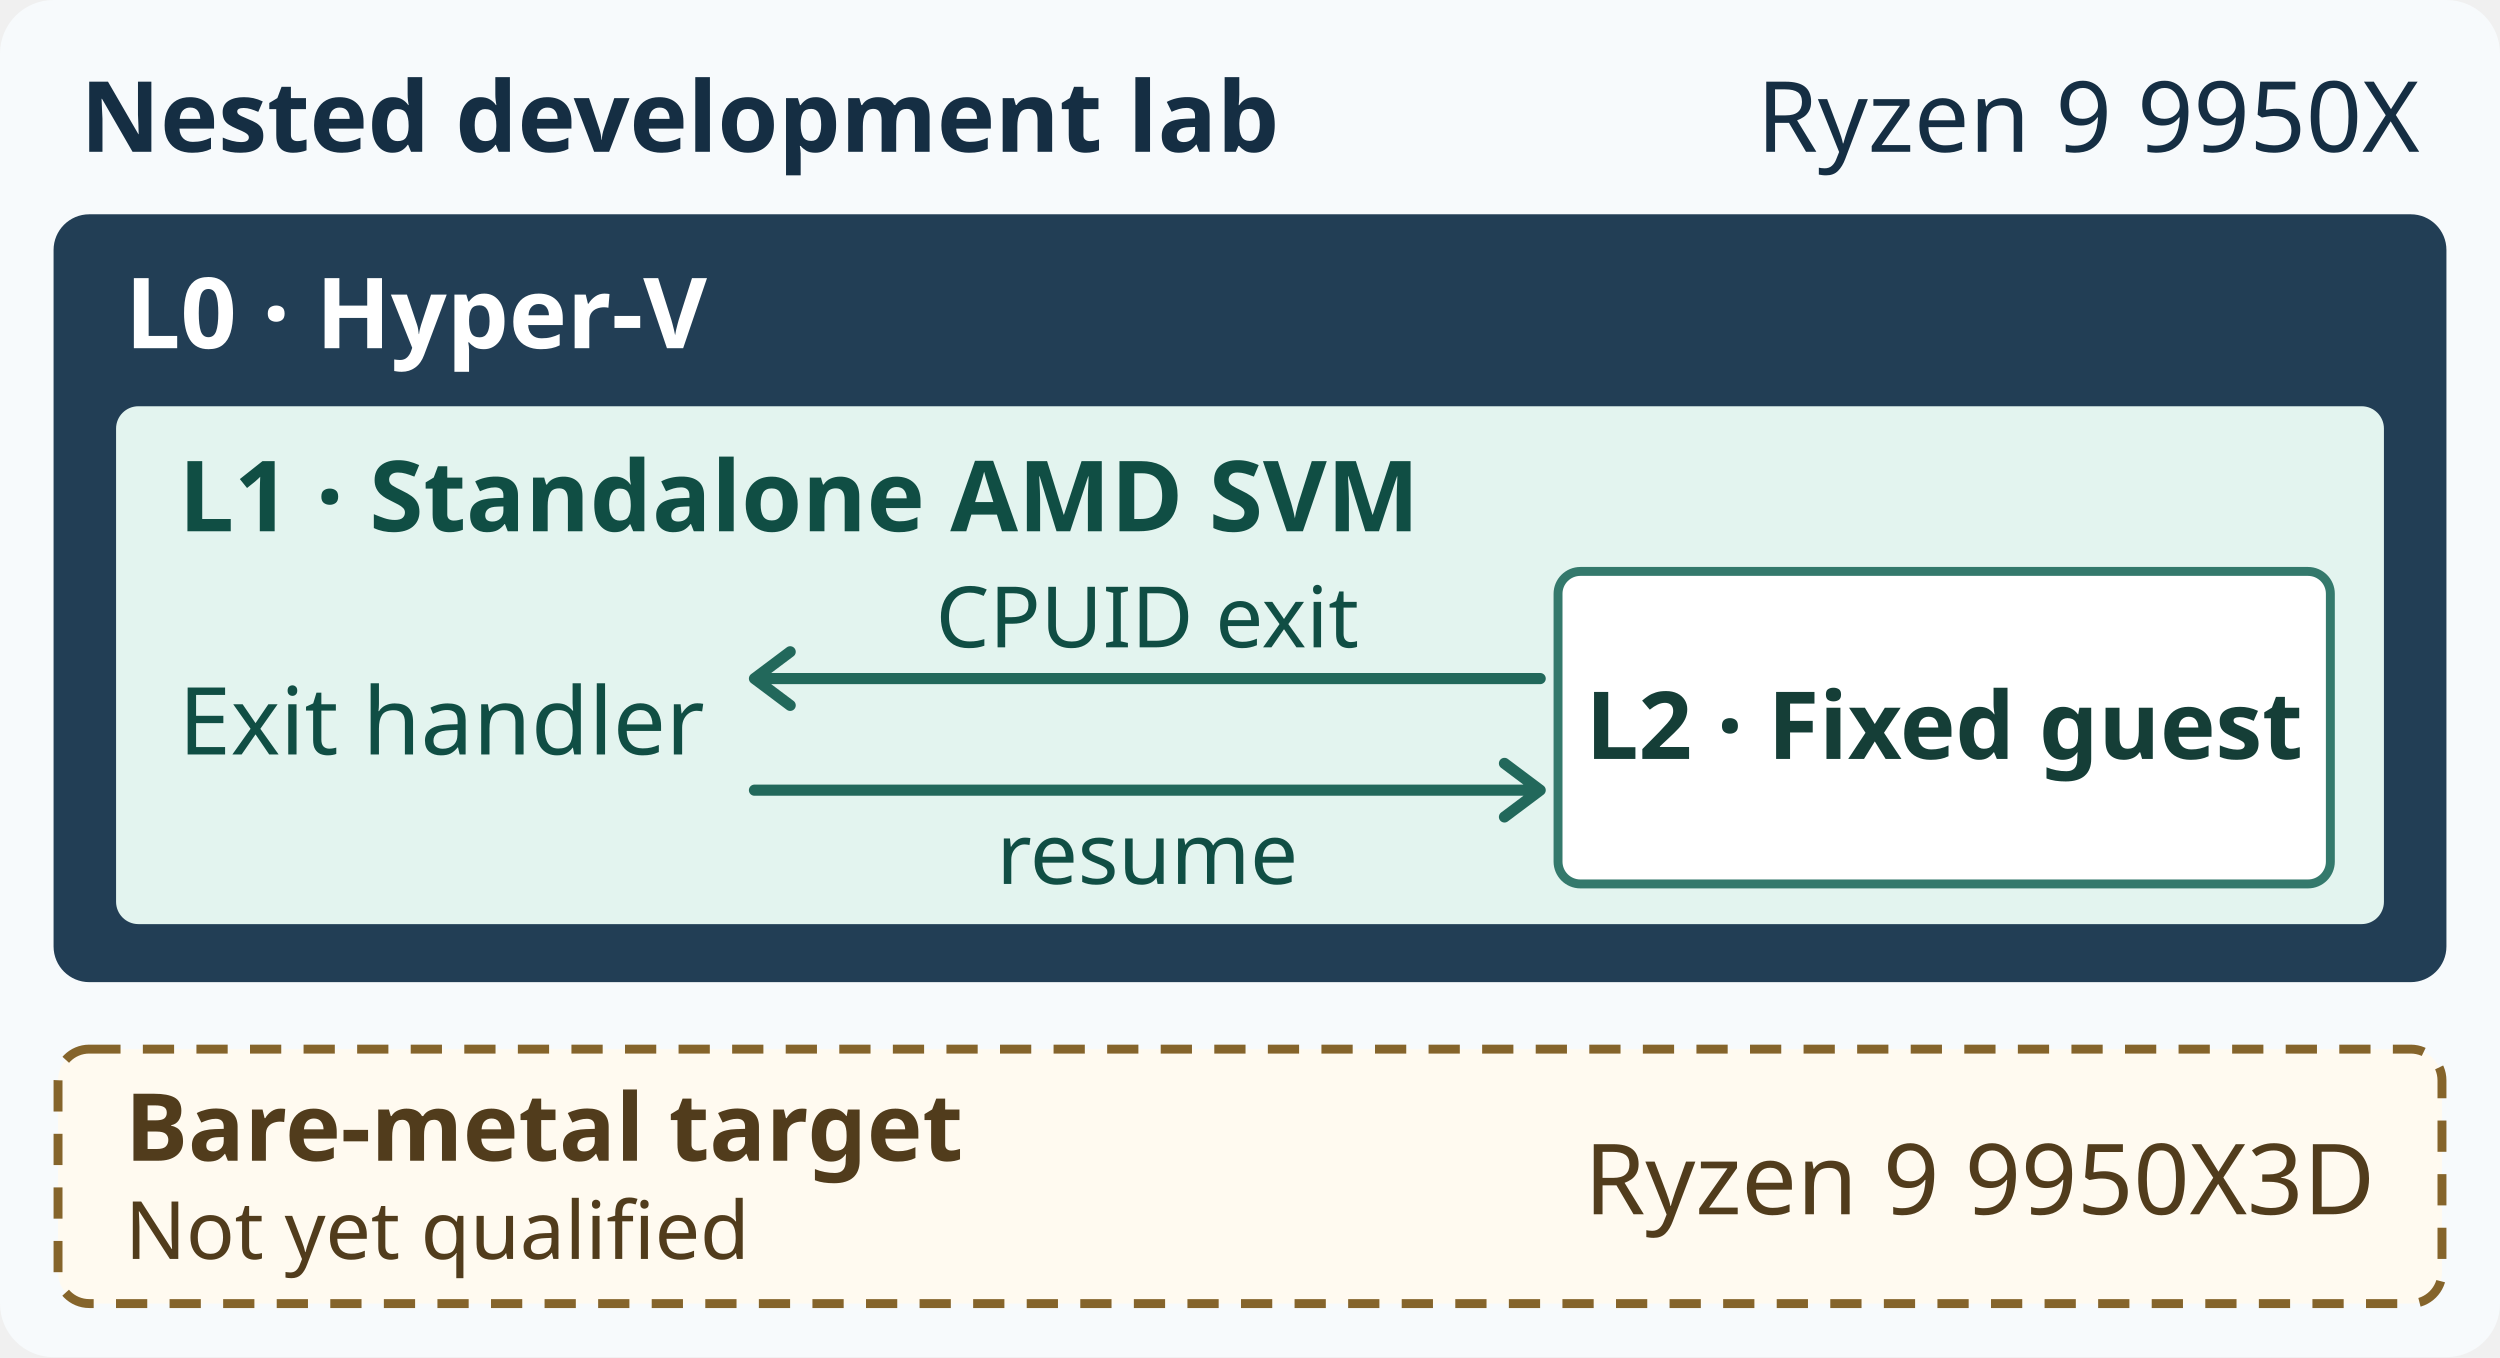
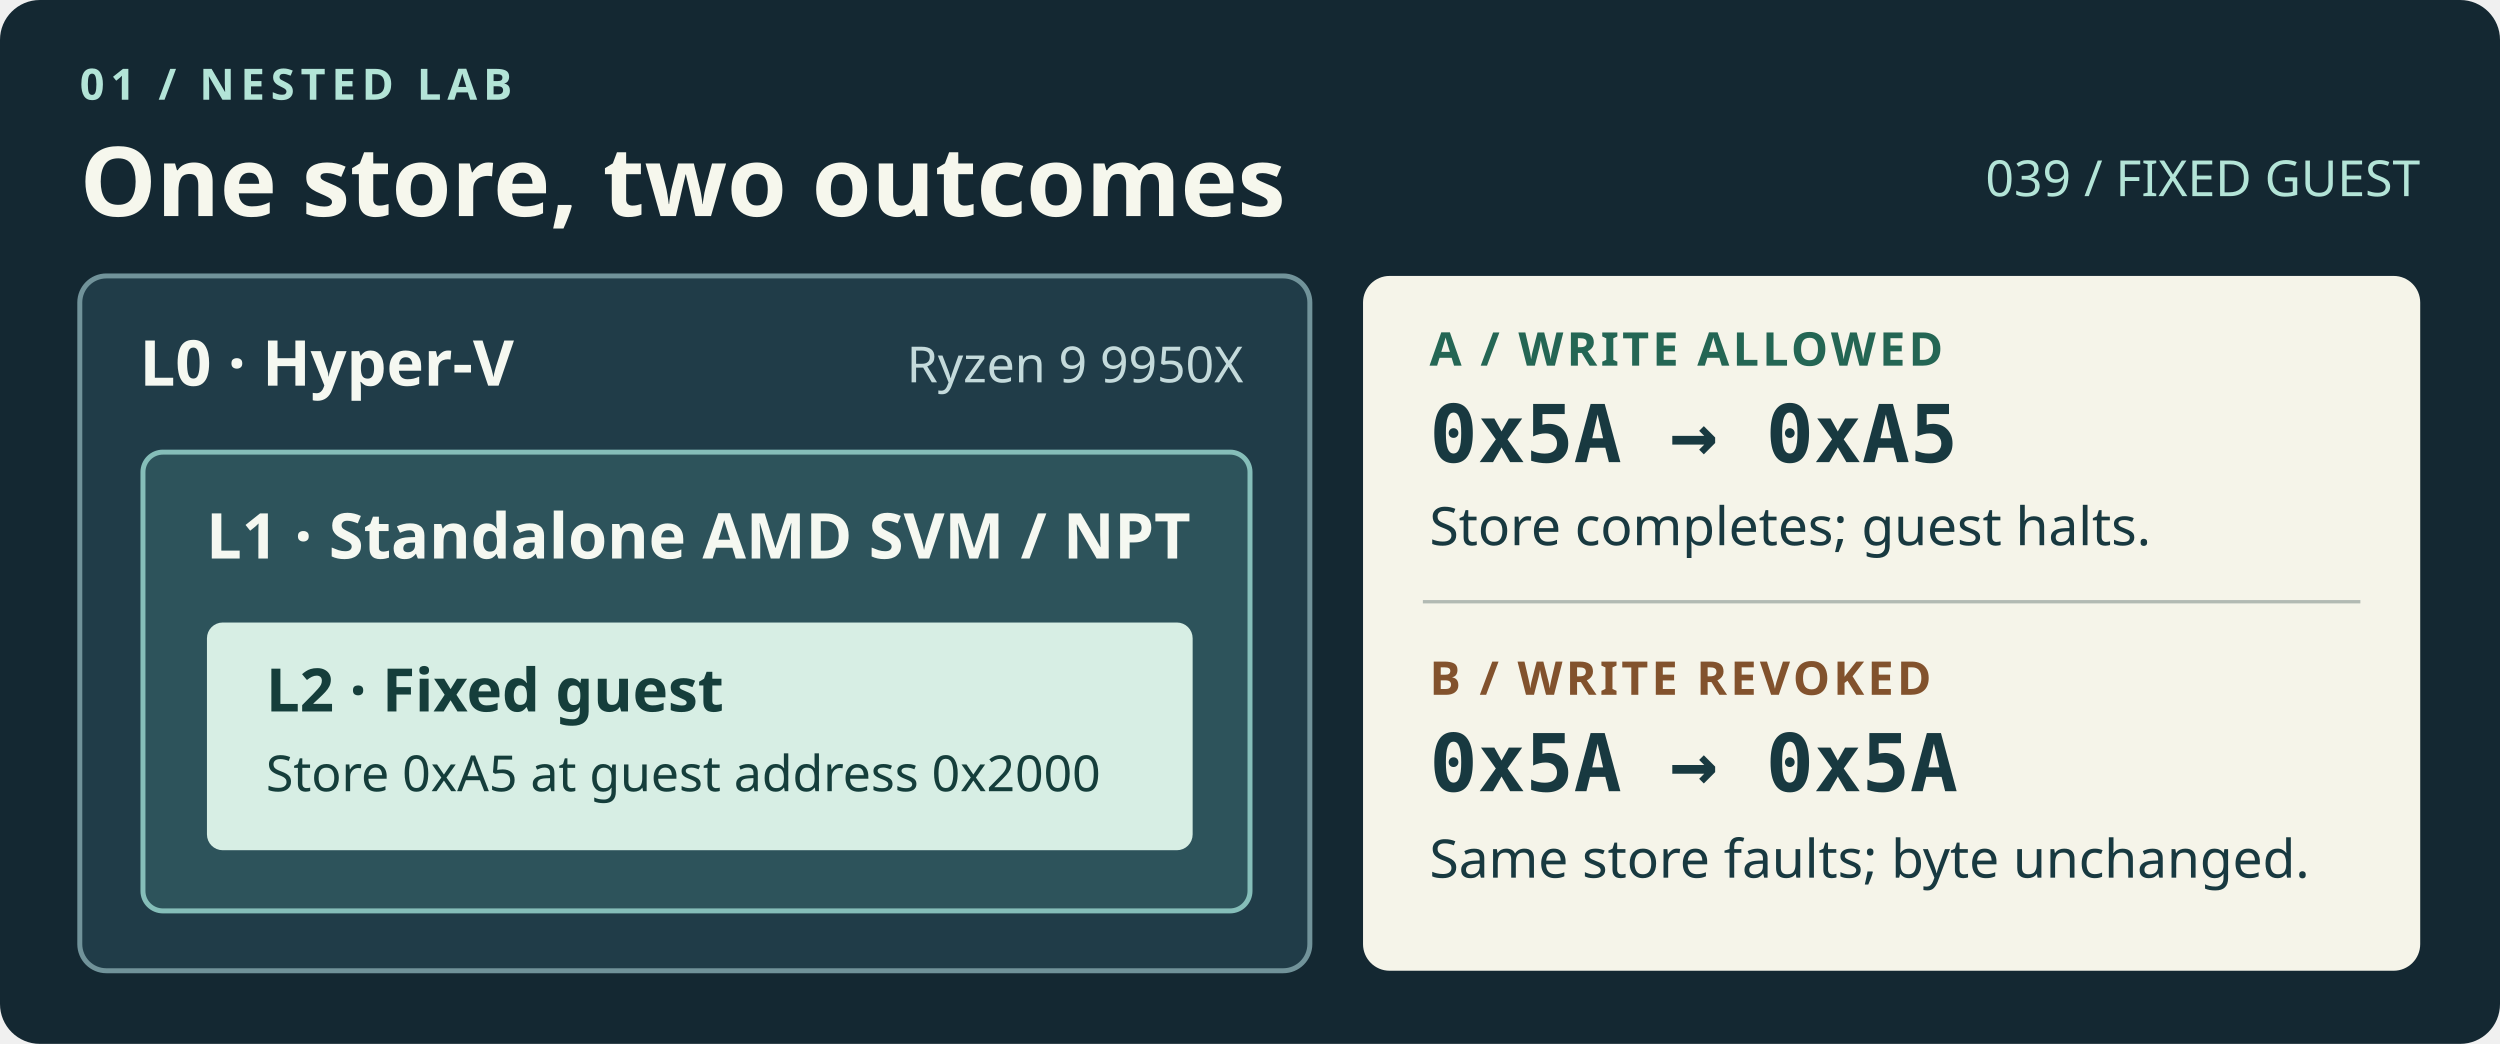
- <svg xmlns="http://www.w3.org/2000/svg" width="560" height="304" viewBox="0 0 560 304" role="img" aria-labelledby="title desc" font-family="system-ui, sans-serif">
-   <rect width="560" height="304" rx="12" fill="#f7fafc" />
-   <g fill="#152e43" font-size="22">
-     <text x="18" y="34" font-weight="700">Nested development lab</text>
-     <text x="542" y="34" text-anchor="end">Ryzen 9 9950X</text>
+ <svg xmlns="http://www.w3.org/2000/svg" width="752" height="314" viewBox="0 0 752 314" role="img" aria-labelledby="title description" font-family="system-ui, sans-serif">
+   <rect width="752" height="314" rx="12" fill="#142832" />
+   <g fill="#f6f7ed">
+     <text x="24" y="30" fill="#b3e4d7" font-size="13" font-weight="700" letter-spacing="1.8">01 / NESTED LAB</text>
+     <text x="24" y="65" font-size="29" font-weight="700">One store, two outcomes</text>
+     <text x="728" y="59" text-anchor="end" fill="#b3e4d7" font-size="15">039 / FIXED GUEST</text>
  </g>
-   <rect x="12" y="48" width="536" height="172" rx="8" fill="#223e55" />
-   <text x="28" y="78" fill="#ffffff" font-size="22" font-weight="650">L0 · Hyper-V</text>
-   <rect x="26" y="91" width="508" height="116" rx="5" fill="#e3f4ef" />
-   <text x="40" y="119" fill="#104e44" font-size="22" font-weight="700">L1 · Standalone AMD SVM</text>
-   <text x="40" y="169" fill="#104e44" font-size="21">Exit handler</text>
-   <g fill="none" stroke="#22685b" stroke-width="2.5" stroke-linecap="round" stroke-linejoin="round">
-     <path d="M 345,152 H 169 m 8,-6 -8,6 8,6" />
-     <path d="M 169,177 H 345 m -8,-6 8,6 -8,6" />
+   <g stroke-width="1.5">
+     <rect x="24" y="83" width="370" height="209" rx="8" fill="#203c48" stroke="#71939a" />
+     <rect x="43" y="136" width="333" height="138" rx="6" fill="#2d535b" stroke="#85beb9" />
+     <rect x="63" y="188" width="295" height="67" rx="4" fill="#d7eee4" stroke="#d7eee4" />
  </g>
-   <g fill="#104e44" font-size="19" text-anchor="middle">
-     <text x="257" y="145">CPUID exit</text>
-     <text x="257" y="198">resume</text>
+   <g fill="#f5f8f1">
+     <text x="42" y="116" font-size="19" font-weight="650">L0 · Hyper-V</text>
+     <text x="374" y="115" text-anchor="end" fill="#c4dadb" font-size="15">Ryzen 9 9950X</text>
+     <text x="62" y="168" font-size="19" font-weight="650">L1 · Standalone AMD SVM / NPT</text>
  </g>
-   <rect x="349" y="128" width="173" height="70" rx="5" fill="#ffffff" stroke="#34796c" stroke-width="2" />
-   <text x="435.5" y="170" text-anchor="middle" fill="#153e37" font-size="21" font-weight="650">L2 · Fixed guest</text>
-   <rect x="13" y="235" width="534" height="57" rx="7" fill="#fffaf0" stroke="#85642b" stroke-width="2" stroke-dasharray="7 5" />
-   <g fill="#513c1c">
-     <text x="28" y="260" font-size="21" font-weight="700">Bare-metal target</text>
-     <text x="28" y="282" font-size="18">Not yet qualified</text>
-     <text x="532" y="272" text-anchor="end" font-size="22">Ryzen 9 9950X3D</text>
+   <g fill="#153e3b">
+     <text x="80" y="214" font-size="18" font-weight="700">L2 · Fixed guest</text>
+     <text x="80" y="238" font-size="15">Store 0xA5 at guest address 0x2000</text>
+   </g>
+   <rect x="410" y="83" width="318" height="209" rx="8" fill="#f5f4e9" />
+   <path d="M428 181h282" fill="none" stroke="#b2bab3" />
+   <g fill="#183940">
+     <text x="430" y="110" fill="#246654" font-size="14" font-weight="750" letter-spacing="1">A / WRITE ALLOWED</text>
+     <text x="430" y="139" font-family="ui-monospace, Consolas, monospace" font-size="24" font-weight="700">0x5A → 0xA5</text>
+     <text x="430" y="164" font-size="16">Store completes; guest halts.</text>
+     <text x="430" y="209" fill="#82522d" font-size="14" font-weight="750" letter-spacing="1">B / WRITE REVOKED</text>
+     <text x="430" y="238" font-family="ui-monospace, Consolas, monospace" font-size="24" font-weight="700">0x5A → 0x5A</text>
+     <text x="430" y="264" font-size="16">Same store faults; byte unchanged.</text>
  </g>
</svg>
